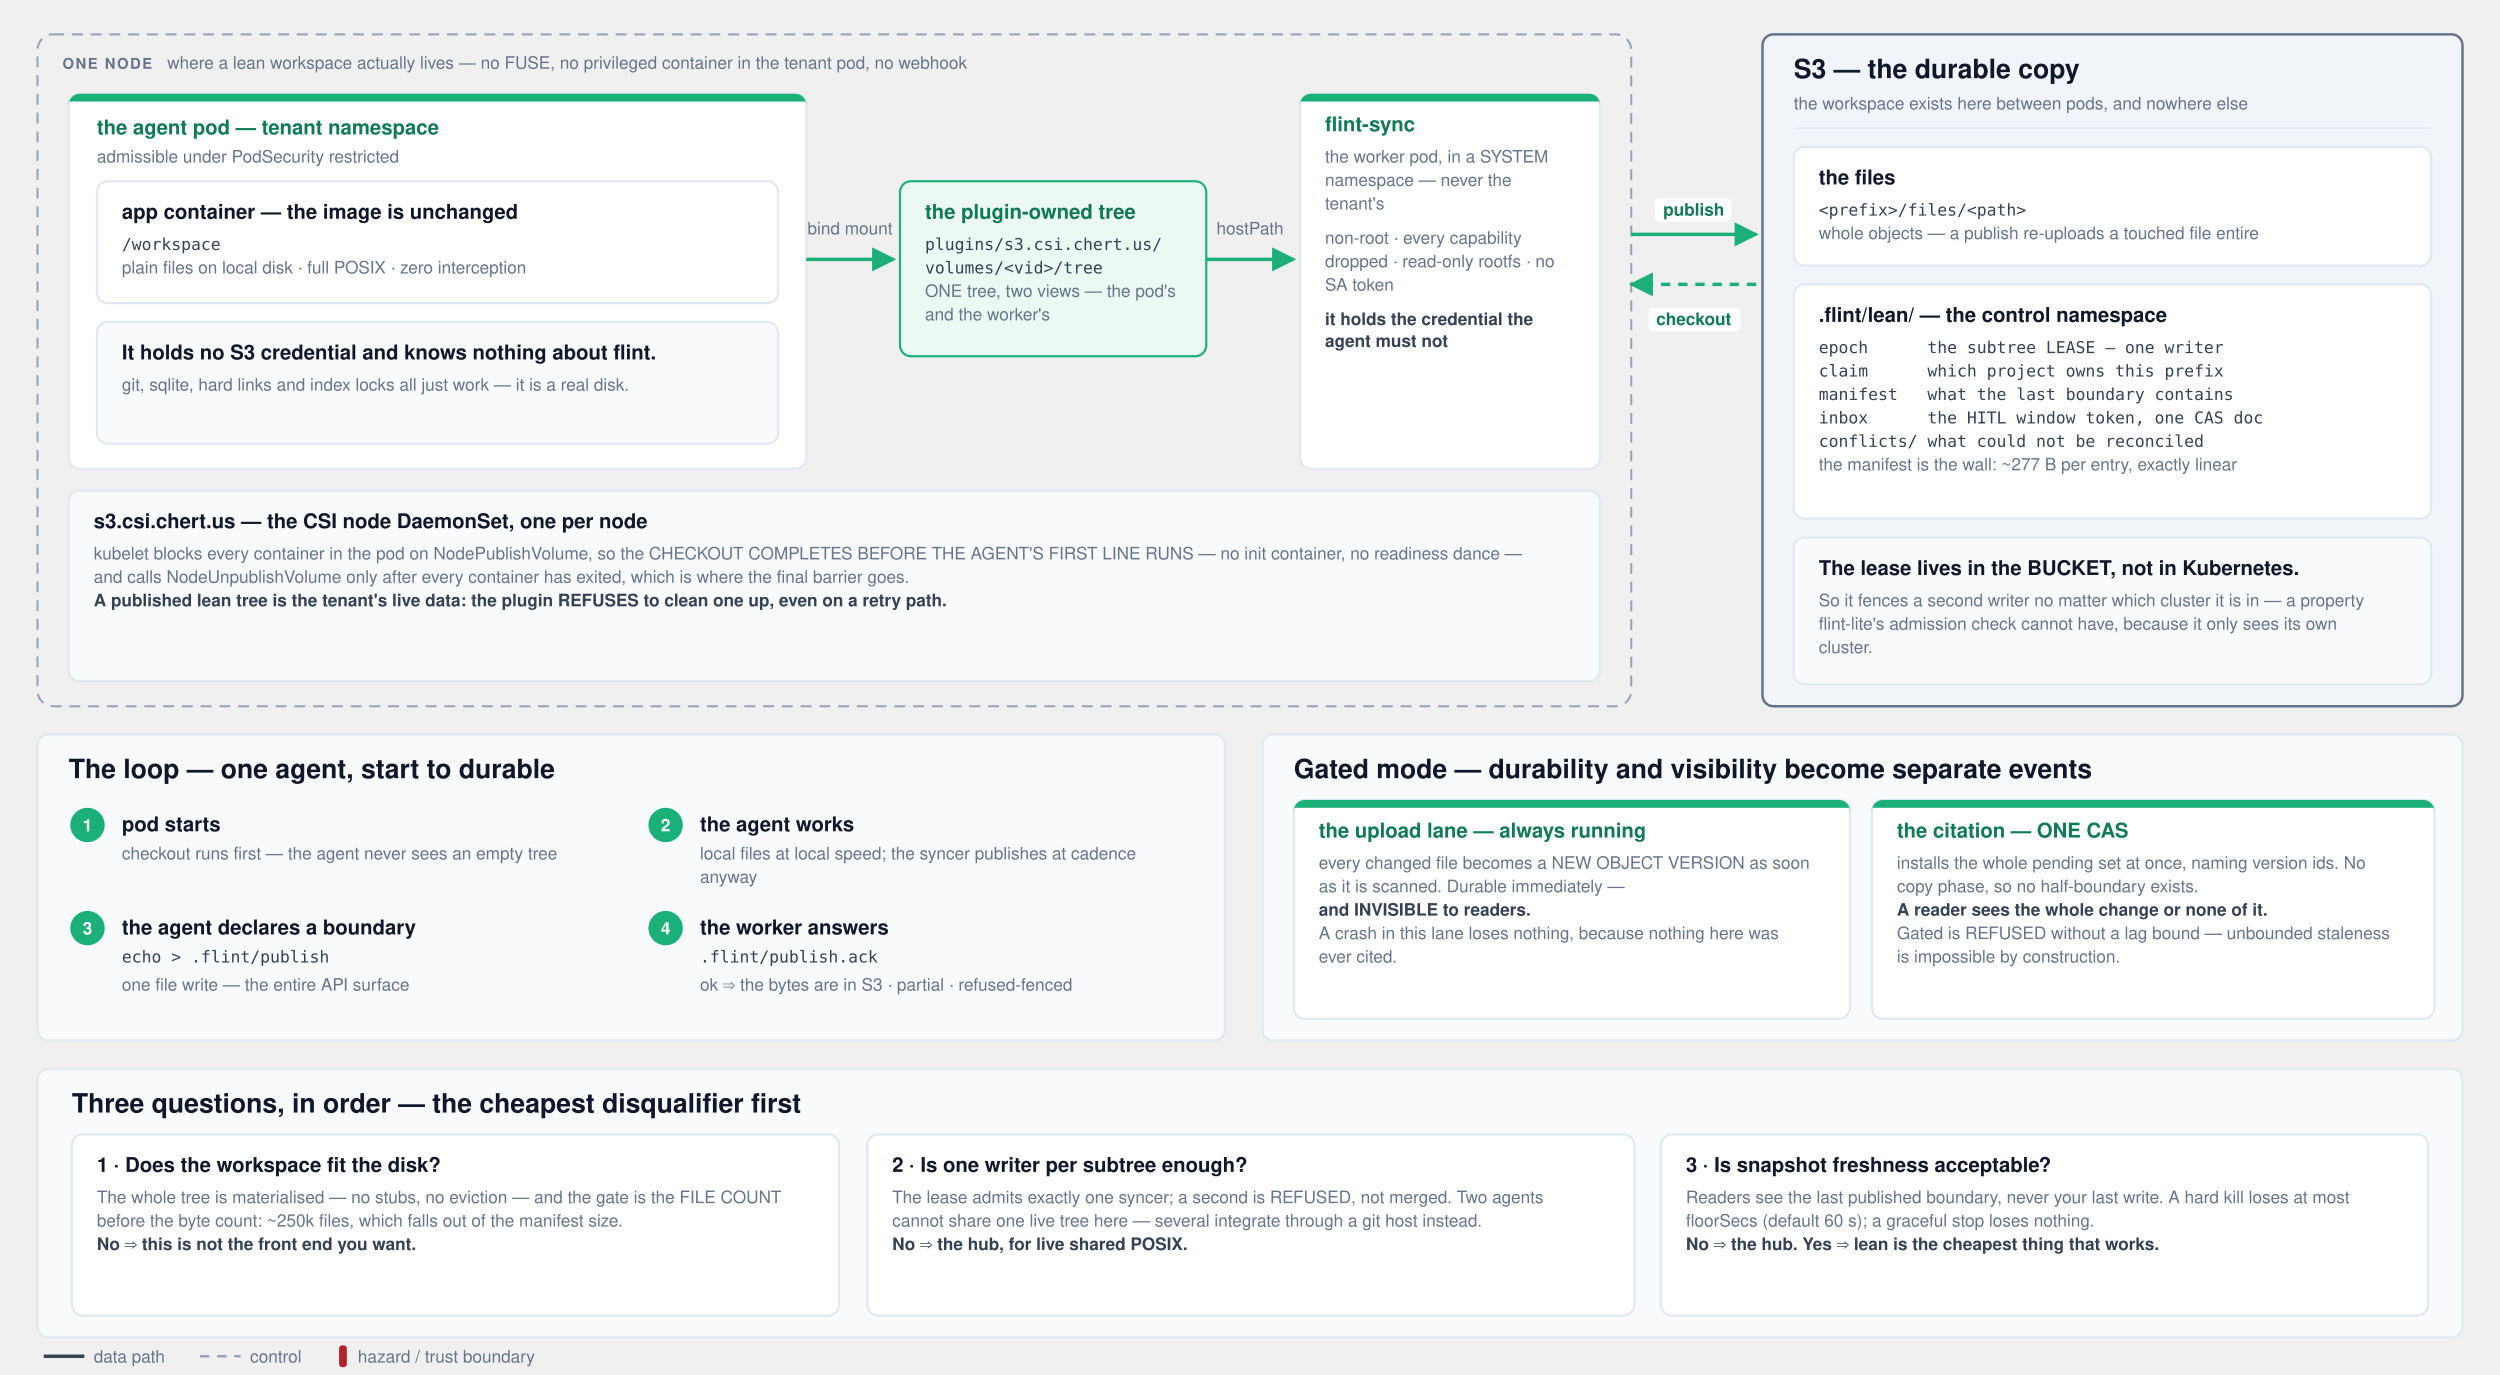
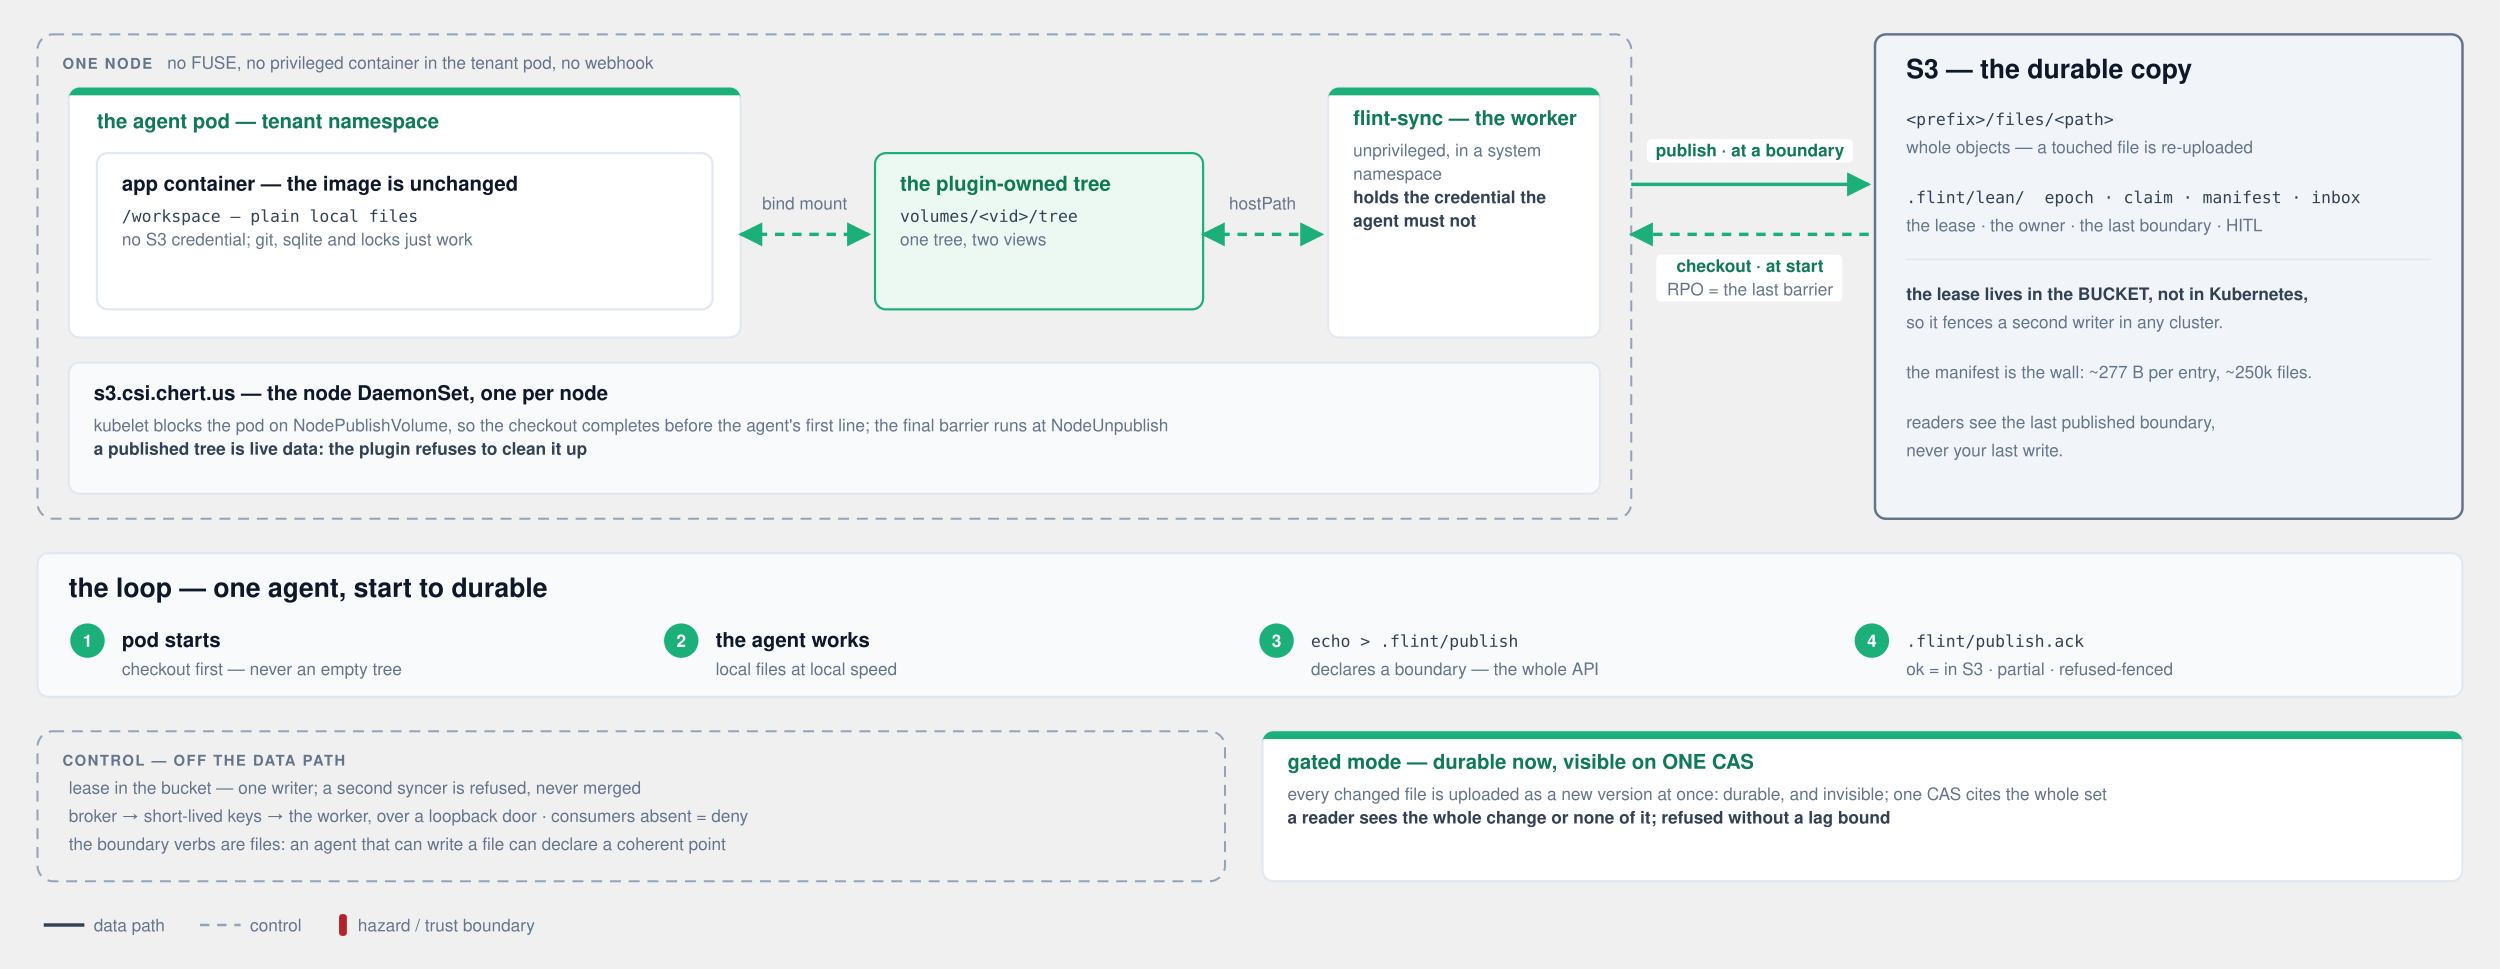
- <svg xmlns="http://www.w3.org/2000/svg" viewBox="0 0 1600 880" role="img" aria-label="flint-lean: the CSI node plugin owns a tree, checks it out from S3 before the agent container starts, hostPaths it into an unprivileged flint-sync worker and bind-mounts it into the agent pod as plain local files. The agent declares a boundary by writing a file; the worker answers with an ack once the bytes are in S3. Gated mode splits durability from visibility with one CAS.">
+ <svg xmlns="http://www.w3.org/2000/svg" viewBox="0 0 1600 620" role="img" aria-label="flint-lean, drawn as a flow: the agent pod writes plain local files in a tree the CSI node plugin owns and bind-mounts; the same tree is hostPathed into an unprivileged flint-sync worker, which checks it out from S3 at start and publishes changed files at a boundary or on cadence. The lease, the broker and the boundary verbs are control, off the data path. Gated mode makes durability and visibility separate events with one CAS.">
  <style>
  text{font-family:"Helvetica Neue",Helvetica,Arial,sans-serif;fill:#0f172a}
  .t1{font-size:17.0px;font-weight:600}
  .t2{font-size:13.0px;font-weight:600}
  .t3{font-size:12.0px}
  .t3b{font-size:12.0px;font-weight:600;fill:#334155}
  .t4{font-size:11.0px;fill:#64748b}
  .t4b{font-size:11.0px;font-weight:600;fill:#334155}
  .mono{font-family:Menlo,"SF Mono",Consolas,monospace;font-size:10.5px;fill:#334155}
  .mute{fill:#64748b}
  .cap{font-size:9.5px;font-weight:600;letter-spacing:.1em;fill:#64748b}
  .num{font-size:11.0px;font-weight:600;fill:#ffffff}
  .on{font-size:13.0px;font-weight:600;fill:#ffffff}
  .onsub{font-size:11.0px;fill:#ffffff;opacity:.85}
  .c-red{fill:#b4232a}
  .c-lite{fill:#184f95} .c-lean{fill:#0f7a55} .c-pass{fill:#7d530c} .c-forge{fill:#8c2449}
  .f-lite{fill:#184f95} .f-lean{fill:#1baf7a} .f-pass{fill:#a06b12} .f-forge{fill:#b03060}
  .f-red{fill:#b4232a} .f-ink{fill:#334155}
  .b-lite{fill:#eef3fa;stroke:#184f95;stroke-width:1.4} .b-lean{fill:#ecf8f2;stroke:#1baf7a;stroke-width:1.4} .b-pass{fill:#faf3e6;stroke:#a06b12;stroke-width:1.4} .b-forge{fill:#faedf2;stroke:#b03060;stroke-width:1.4}
  .hd-lite{fill:#184f95} .hd-lean{fill:#0f7a55} .hd-pass{fill:#7d530c} .hd-forge{fill:#8c2449}
  .hd-lbl{fill:#334155}
  .l-lite{stroke:#184f95;stroke-width:2.2;fill:none} .l-lean{stroke:#1baf7a;stroke-width:2.2;fill:none} .l-pass{stroke:#a06b12;stroke-width:2.2;fill:none} .l-forge{stroke:#b03060;stroke-width:2.2;fill:none}
  .l-ctl{stroke:#94a3b8;stroke-width:1.6;fill:none}
  .l-ink{stroke:#334155;stroke-width:2.2;fill:none}
  .l-red{stroke:#b4232a;stroke-width:2.2;fill:none}
  .bx{fill:#ffffff;stroke:#e2e8f0;stroke-width:1.4}
  .panel{fill:#f8fafc;stroke:#e2e8f0;stroke-width:1.4}
  .s3{fill:#f1f5f9;stroke:#64748b;stroke-width:1.6}
  .grp{fill:none;stroke:#94a3b8;stroke-width:1.3;stroke-dasharray:7 5}
  .hair{stroke:#e2e8f0;stroke-width:1}
  .lbl{fill:#f8fafc} .rowb{fill:#fbfcfd}
  .frame{fill:none;stroke:#e2e8f0;stroke-width:1.2}
  .halo{fill:#ffffff}
  .chip{fill:#f8fafc;stroke:#e2e8f0;stroke-width:1}
  .chip-red{fill:#b4232a}
  .chip-lite{fill:#184f95} .chip-lean{fill:#0f7a55} .chip-pass{fill:#7d530c} .chip-forge{fill:#8c2449}
  .chip .cap{fill:#334155}
  /* On a filled shape. Last on purpose: a class beats a presentation
     attribute, so this must win over .t4/.cap/.mono. */
  .on,.num,.onsub{fill:#ffffff}
  .cap.on{fill:#ffffff}
</style>
  <defs>
    <marker id="a-lite" viewBox="0 0 10 10" refX="9" refY="5" markerWidth="7" markerHeight="7" orient="auto-start-reverse">
      <path d="M0,0 L10,5 L0,10 z" fill="#184f95" />
    </marker>
    <marker id="a-lean" viewBox="0 0 10 10" refX="9" refY="5" markerWidth="7" markerHeight="7" orient="auto-start-reverse">
      <path d="M0,0 L10,5 L0,10 z" fill="#1baf7a" />
    </marker>
    <marker id="a-pass" viewBox="0 0 10 10" refX="9" refY="5" markerWidth="7" markerHeight="7" orient="auto-start-reverse">
      <path d="M0,0 L10,5 L0,10 z" fill="#a06b12" />
    </marker>
    <marker id="a-forge" viewBox="0 0 10 10" refX="9" refY="5" markerWidth="7" markerHeight="7" orient="auto-start-reverse">
      <path d="M0,0 L10,5 L0,10 z" fill="#b03060" />
    </marker>
    <marker id="a-ctl" viewBox="0 0 10 10" refX="9" refY="5" markerWidth="7" markerHeight="7" orient="auto-start-reverse">
      <path d="M0,0 L10,5 L0,10 z" fill="#94a3b8" />
    </marker>
    <marker id="a-ink" viewBox="0 0 10 10" refX="9" refY="5" markerWidth="7" markerHeight="7" orient="auto-start-reverse">
      <path d="M0,0 L10,5 L0,10 z" fill="#334155" />
    </marker>
    <marker id="a-red" viewBox="0 0 10 10" refX="9" refY="5" markerWidth="7" markerHeight="7" orient="auto-start-reverse">
      <path d="M0,0 L10,5 L0,10 z" fill="#b4232a" />
    </marker>
  </defs>
-   <rect x="24" y="22" width="1020" height="430" rx="10" class="grp" />
+   <rect x="24" y="22" width="1020" height="310" rx="10" class="grp" />
  <text class="cap" x="40" y="44">ONE NODE</text>
-   <text class="t4" x="107" y="44">where a lean workspace actually lives — no FUSE, no privileged container in the tenant pod, no webhook</text>
-   <rect x="44" y="60" width="472" height="240" rx="7" class="bx" />
-   <path class="f-lean" d="M51,60 H509 A7,7 0 0 1 516,67 V65 H44 V67 A7,7 0 0 1 51,60 Z" />
-   <text class="t2 c-lean" x="62" y="86">the agent pod — tenant namespace</text>
-   <text class="t4" x="62" y="104">admissible under PodSecurity restricted</text>
-   <rect x="62" y="116" width="436" height="78" rx="7" class="bx" />
-   <text class="t2" x="78" y="140">app container — the image is unchanged</text>
-   <text class="mono" x="78" y="160" xml:space="preserve">/workspace</text>
-   <text class="t4" x="78" y="175">plain files on local disk · full POSIX · zero interception</text>
-   <rect x="62" y="206" width="436" height="78" rx="7" class="panel" />
-   <text class="t2" x="78" y="230">It holds no S3 credential and knows nothing about flint.</text>
-   <text class="t4" x="78" y="250">git, sqlite, hard links and index locks all just work — it is a real disk.</text>
-   <line class="l-lean" x1="516" y1="166" x2="572" y2="166" marker-end="url(#a-lean)" />
-   <text class="t4" x="544" y="150" style="text-anchor:middle">bind mount</text>
-   <rect x="576" y="116" width="196" height="112" rx="7" class="b-lean" />
-   <text class="t2 c-lean" x="592" y="140">the plugin-owned tree</text>
-   <text class="mono" x="592" y="160" xml:space="preserve">plugins/s3.csi.chert.us/</text>
-   <text class="mono" x="592" y="175" xml:space="preserve">volumes/&lt;vid&gt;/tree</text>
-   <text class="t4" x="592" y="190">ONE tree, two views — the pod's</text>
-   <text class="t4" x="592" y="205">and the worker's</text>
-   <line class="l-lean" x1="772" y1="166" x2="828" y2="166" marker-end="url(#a-lean)" />
-   <text class="t4" x="800" y="150" style="text-anchor:middle">hostPath</text>
-   <rect x="832" y="60" width="192" height="240" rx="7" class="bx" />
-   <path class="f-lean" d="M839,60 H1017 A7,7 0 0 1 1024,67 V65 H832 V67 A7,7 0 0 1 839,60 Z" />
-   <text class="t2 c-lean" x="848" y="84">flint-sync</text>
-   <text class="t4" x="848" y="104">the worker pod, in a SYSTEM</text>
-   <text class="t4" x="848" y="119">namespace — never the</text>
-   <text class="t4" x="848" y="134">tenant's</text>
-   <text class="t4" x="848" y="156">non-root · every capability</text>
-   <text class="t4" x="848" y="171">dropped · read-only rootfs · no</text>
-   <text class="t4" x="848" y="186">SA token</text>
-   <text class="t4b" x="848" y="208">it holds the credential the</text>
-   <text class="t4b" x="848" y="222">agent must not</text>
-   <rect x="44" y="314" width="980" height="122" rx="7" class="panel" />
-   <text class="t2" x="60" y="338">s3.csi.chert.us — the CSI node DaemonSet, one per node</text>
-   <text class="t4" x="60" y="358">kubelet blocks every container in the pod on NodePublishVolume, so the CHECKOUT COMPLETES BEFORE THE AGENT'S FIRST LINE RUNS — no init container, no readiness dance —</text>
-   <text class="t4" x="60" y="373">and calls NodeUnpublishVolume only after every container has exited, which is where the final barrier goes.</text>
-   <text class="t4b" x="60" y="388">A published lean tree is the tenant's live data: the plugin REFUSES to clean one up, even on a retry path.</text>
-   <line class="l-lean" x1="1044" y1="150" x2="1124" y2="150" marker-end="url(#a-lean)" />
-   <line class="l-lean" x1="1124" y1="182" x2="1044" y2="182" stroke-dasharray="6 5" marker-end="url(#a-lean)" />
-   <rect x="1059" y="127" width="49" height="15" rx="3" class="halo" />
-   <text class="t4b c-lean" x="1084" y="138" style="text-anchor:middle">publish</text>
-   <rect x="1055" y="197" width="59" height="15" rx="3" class="halo" />
-   <text class="t4b c-lean" x="1084" y="208" style="text-anchor:middle">checkout</text>
-   <rect x="1128" y="22" width="448" height="430" rx="7" class="s3" />
-   <text class="t1" x="1148" y="50">S3 — the durable copy</text>
-   <text class="t4" x="1148" y="70">the workspace exists here between pods, and nowhere else</text>
-   <line class="hair" x1="1148" y1="82" x2="1556" y2="82" />
-   <rect x="1148" y="94" width="408" height="76" rx="7" class="bx" />
-   <text class="t2" x="1164" y="118">the files</text>
-   <text class="mono" x="1164" y="138" xml:space="preserve">&lt;prefix&gt;/files/&lt;path&gt;</text>
-   <text class="t4" x="1164" y="153">whole objects — a publish re-uploads a touched file entire</text>
-   <rect x="1148" y="182" width="408" height="150" rx="7" class="bx" />
-   <text class="t2" x="1164" y="206">.flint/lean/ — the control namespace</text>
-   <text class="mono" x="1164" y="226" xml:space="preserve">epoch      the subtree LEASE — one writer</text>
-   <text class="mono" x="1164" y="241" xml:space="preserve">claim      which project owns this prefix</text>
-   <text class="mono" x="1164" y="256" xml:space="preserve">manifest   what the last boundary contains</text>
-   <text class="mono" x="1164" y="271" xml:space="preserve">inbox      the HITL window token, one CAS doc</text>
-   <text class="mono" x="1164" y="286" xml:space="preserve">conflicts/ what could not be reconciled</text>
-   <text class="t4" x="1164" y="301">the manifest is the wall: ~277 B per entry, exactly linear</text>
-   <rect x="1148" y="344" width="408" height="94" rx="7" class="panel" />
-   <text class="t2" x="1164" y="368">The lease lives in the BUCKET, not in Kubernetes.</text>
-   <text class="t4" x="1164" y="388">So it fences a second writer no matter which cluster it is in — a property</text>
-   <text class="t4" x="1164" y="403">flint-lite's admission check cannot have, because it only sees its own</text>
-   <text class="t4" x="1164" y="418">cluster.</text>
-   <rect x="24" y="470" width="760" height="196" rx="7" class="panel" />
-   <text class="t1" x="44" y="498">The loop — one agent, start to durable</text>
-   <circle cx="56" cy="528" r="11" class="f-lean" />
-   <text class="num" x="56" y="532" style="text-anchor:middle">1</text>
-   <text class="t2" x="78" y="532">pod starts</text>
-   <text class="t4" x="78" y="550">checkout runs first — the agent never sees an empty tree</text>
-   <circle cx="426" cy="528" r="11" class="f-lean" />
-   <text class="num" x="426" y="532" style="text-anchor:middle">2</text>
-   <text class="t2" x="448" y="532">the agent works</text>
-   <text class="t4" x="448" y="550">local files at local speed; the syncer publishes at cadence</text>
-   <text class="t4" x="448" y="565">anyway</text>
-   <circle cx="56" cy="594" r="11" class="f-lean" />
-   <text class="num" x="56" y="598" style="text-anchor:middle">3</text>
-   <text class="t2" x="78" y="598">the agent declares a boundary</text>
-   <text class="mono" x="78" y="616" xml:space="preserve">echo &gt; .flint/publish</text>
-   <text class="t4" x="78" y="634">one file write — the entire API surface</text>
-   <circle cx="426" cy="594" r="11" class="f-lean" />
-   <text class="num" x="426" y="598" style="text-anchor:middle">4</text>
-   <text class="t2" x="448" y="598">the worker answers</text>
-   <text class="mono" x="448" y="616" xml:space="preserve">.flint/publish.ack</text>
-   <text class="t4" x="448" y="634">ok ⇒ the bytes are in S3 · partial · refused-fenced</text>
-   <rect x="808" y="470" width="768" height="196" rx="7" class="panel" />
-   <text class="t1" x="828" y="498">Gated mode — durability and visibility become separate events</text>
-   <rect x="828" y="512" width="356" height="140" rx="7" class="bx" />
-   <path class="f-lean" d="M835,512 H1177 A7,7 0 0 1 1184,519 V517 H828 V519 A7,7 0 0 1 835,512 Z" />
-   <text class="t2 c-lean" x="844" y="536">the upload lane — always running</text>
-   <text class="t4" x="844" y="556">every changed file becomes a NEW OBJECT VERSION as soon</text>
-   <text class="t4" x="844" y="571">as it is scanned. Durable immediately —</text>
-   <text class="t4b" x="844" y="586">and INVISIBLE to readers.</text>
-   <text class="t4" x="844" y="601">A crash in this lane loses nothing, because nothing here was</text>
-   <text class="t4" x="844" y="616">ever cited.</text>
-   <rect x="1198" y="512" width="360" height="140" rx="7" class="bx" />
-   <path class="f-lean" d="M1205,512 H1551 A7,7 0 0 1 1558,519 V517 H1198 V519 A7,7 0 0 1 1205,512 Z" />
-   <text class="t2 c-lean" x="1214" y="536">the citation — ONE CAS</text>
-   <text class="t4" x="1214" y="556">installs the whole pending set at once, naming version ids. No</text>
-   <text class="t4" x="1214" y="571">copy phase, so no half-boundary exists.</text>
-   <text class="t4b" x="1214" y="586">A reader sees the whole change or none of it.</text>
-   <text class="t4" x="1214" y="601">Gated is REFUSED without a lag bound — unbounded staleness</text>
-   <text class="t4" x="1214" y="616">is impossible by construction.</text>
-   <rect x="24" y="684" width="1552" height="172" rx="7" class="panel" />
-   <text class="t1" x="46" y="712">Three questions, in order — the cheapest disqualifier first</text>
-   <rect x="46" y="726" width="491" height="116" rx="7" class="bx" />
-   <text class="t2" x="62" y="750">1 · Does the workspace fit the disk?</text>
-   <text class="t4" x="62" y="770">The whole tree is materialised — no stubs, no eviction — and the gate is the FILE COUNT</text>
-   <text class="t4" x="62" y="785">before the byte count: ~250k files, which falls out of the manifest size.</text>
-   <text class="t4b" x="62" y="800">No ⇒ this is not the front end you want.</text>
-   <rect x="555" y="726" width="491" height="116" rx="7" class="bx" />
-   <text class="t2" x="571" y="750">2 · Is one writer per subtree enough?</text>
-   <text class="t4" x="571" y="770">The lease admits exactly one syncer; a second is REFUSED, not merged. Two agents</text>
-   <text class="t4" x="571" y="785">cannot share one live tree here — several integrate through a git host instead.</text>
-   <text class="t4b" x="571" y="800">No ⇒ the hub, for live shared POSIX.</text>
-   <rect x="1063" y="726" width="491" height="116" rx="7" class="bx" />
-   <text class="t2" x="1079" y="750">3 · Is snapshot freshness acceptable?</text>
-   <text class="t4" x="1079" y="770">Readers see the last published boundary, never your last write. A hard kill loses at most</text>
-   <text class="t4" x="1079" y="785">floorSecs (default 60 s); a graceful stop loses nothing.</text>
-   <text class="t4b" x="1079" y="800">No ⇒ the hub. Yes ⇒ lean is the cheapest thing that works.</text>
-   <line class="l-ink" x1="28" y1="868" x2="54" y2="868" />
-   <text class="t4" x="60" y="872">data path</text>
-   <line class="l-ctl" x1="127.98" y1="868" x2="153.98" y2="868" stroke-dasharray="6 5" />
-   <text class="t4" x="160" y="872">control</text>
-   <rect x="217" y="861" width="5" height="14" rx="2" class="f-red" />
-   <text class="t4" x="229" y="872">hazard / trust boundary</text>
+   <text class="t4" x="107" y="44">no FUSE, no privileged container in the tenant pod, no webhook</text>
+   <rect x="44" y="56" width="430" height="160" rx="7" class="bx" />
+   <path class="f-lean" d="M51,56 H467 A7,7 0 0 1 474,63 V61 H44 V63 A7,7 0 0 1 51,56 Z" />
+   <text class="t2 c-lean" x="62" y="82">the agent pod — tenant namespace</text>
+   <rect x="62" y="98" width="394" height="100" rx="7" class="bx" />
+   <text class="t2" x="78" y="122">app container — the image is unchanged</text>
+   <text class="mono" x="78" y="142" xml:space="preserve">/workspace — plain local files</text>
+   <text class="t4" x="78" y="157">no S3 credential; git, sqlite and locks just work</text>
+   <line class="l-lean" x1="474" y1="150" x2="556" y2="150" stroke-dasharray="6 5" marker-start="url(#a-lean)" marker-end="url(#a-lean)" />
+   <text class="t4" x="515" y="134" style="text-anchor:middle">bind mount</text>
+   <rect x="560" y="98" width="210" height="100" rx="7" class="b-lean" />
+   <text class="t2 c-lean" x="576" y="122">the plugin-owned tree</text>
+   <text class="mono" x="576" y="142" xml:space="preserve">volumes/&lt;vid&gt;/tree</text>
+   <text class="t4" x="576" y="157">one tree, two views</text>
+   <line class="l-lean" x1="770" y1="150" x2="846" y2="150" stroke-dasharray="6 5" marker-start="url(#a-lean)" marker-end="url(#a-lean)" />
+   <text class="t4" x="808" y="134" style="text-anchor:middle">hostPath</text>
+   <rect x="850" y="56" width="174" height="160" rx="7" class="bx" />
+   <path class="f-lean" d="M857,56 H1017 A7,7 0 0 1 1024,63 V61 H850 V63 A7,7 0 0 1 857,56 Z" />
+   <text class="t2 c-lean" x="866" y="80">flint-sync — the worker</text>
+   <text class="t4" x="866" y="100">unprivileged, in a system</text>
+   <text class="t4" x="866" y="115">namespace</text>
+   <text class="t4b" x="866" y="130">holds the credential the</text>
+   <text class="t4b" x="866" y="145">agent must not</text>
+   <rect x="44" y="232" width="980" height="84" rx="7" class="panel" />
+   <text class="t2" x="60" y="256">s3.csi.chert.us — the node DaemonSet, one per node</text>
+   <text class="t4" x="60" y="276">kubelet blocks the pod on NodePublishVolume, so the checkout completes before the agent's first line; the final barrier runs at NodeUnpublish</text>
+   <text class="t4b" x="60" y="291">a published tree is live data: the plugin refuses to clean it up</text>
+   <rect x="1200" y="22" width="376" height="310" rx="7" class="s3" />
+   <line class="l-lean" x1="1044" y1="118" x2="1196" y2="118" marker-end="url(#a-lean)" />
+   <line class="l-lean" x1="1196" y1="150" x2="1044" y2="150" stroke-dasharray="6 5" marker-end="url(#a-lean)" />
+   <rect x="1054" y="89" width="132" height="15" rx="3" class="halo" />
+   <text class="t4b c-lean" x="1120" y="100" style="text-anchor:middle">publish · at a boundary</text>
+   <rect x="1060" y="163" width="119" height="30" rx="3" class="halo" />
+   <text class="t4b c-lean" x="1120" y="174" style="text-anchor:middle">checkout · at start</text>
+   <text class="t4" x="1120" y="189" style="text-anchor:middle">RPO = the last barrier</text>
+   <text class="t1" x="1220" y="50">S3 — the durable copy</text>
+   <text class="mono" x="1220" y="80" xml:space="preserve">&lt;prefix&gt;/files/&lt;path&gt;</text>
+   <text class="t4" x="1220" y="98">whole objects — a touched file is re-uploaded</text>
+   <text class="mono" x="1220" y="130" xml:space="preserve">.flint/lean/  epoch · claim · manifest · inbox</text>
+   <text class="t4" x="1220" y="148">the lease · the owner · the last boundary · HITL</text>
+   <line class="hair" x1="1220" y1="166" x2="1556" y2="166" />
+   <text class="t4b" x="1220" y="192">the lease lives in the BUCKET, not in Kubernetes,</text>
+   <text class="t4" x="1220" y="210">so it fences a second writer in any cluster.</text>
+   <text class="t4" x="1220" y="242">the manifest is the wall: ~277 B per entry, ~250k files.</text>
+   <text class="t4" x="1220" y="274">readers see the last published boundary,</text>
+   <text class="t4" x="1220" y="292">never your last write.</text>
+   <rect x="24" y="354" width="1552" height="92" rx="7" class="panel" />
+   <text class="t1" x="44" y="382">the loop — one agent, start to durable</text>
+   <circle cx="56" cy="410" r="11" class="f-lean" />
+   <text class="num" x="56" y="414" style="text-anchor:middle">1</text>
+   <text class="t2" x="78" y="414">pod starts</text>
+   <text class="t4" x="78" y="432">checkout first — never an empty tree</text>
+   <circle cx="436" cy="410" r="11" class="f-lean" />
+   <text class="num" x="436" y="414" style="text-anchor:middle">2</text>
+   <text class="t2" x="458" y="414">the agent works</text>
+   <text class="t4" x="458" y="432">local files at local speed</text>
+   <circle cx="817" cy="410" r="11" class="f-lean" />
+   <text class="num" x="817" y="414" style="text-anchor:middle">3</text>
+   <text class="mono" x="839" y="414" xml:space="preserve">echo &gt; .flint/publish</text>
+   <text class="t4" x="839" y="432">declares a boundary — the whole API</text>
+   <circle cx="1198" cy="410" r="11" class="f-lean" />
+   <text class="num" x="1198" y="414" style="text-anchor:middle">4</text>
+   <text class="mono" x="1220" y="414" xml:space="preserve">.flint/publish.ack</text>
+   <text class="t4" x="1220" y="432">ok = in S3 · partial · refused-fenced</text>
+   <rect x="24" y="468" width="760" height="96" rx="10" class="grp" />
+   <text class="cap" x="40" y="490">CONTROL — OFF THE DATA PATH</text>
+   <text class="t4" x="44" y="508">lease in the bucket — one writer; a second syncer is refused, never merged</text>
+   <text class="t4" x="44" y="526">broker → short-lived keys → the worker, over a loopback door · consumers absent = deny</text>
+   <text class="t4" x="44" y="544">the boundary verbs are files: an agent that can write a file can declare a coherent point</text>
+   <rect x="808" y="468" width="768" height="96" rx="7" class="bx" />
+   <path class="f-lean" d="M815,468 H1569 A7,7 0 0 1 1576,475 V473 H808 V475 A7,7 0 0 1 815,468 Z" />
+   <text class="t2 c-lean" x="824" y="492">gated mode — durable now, visible on ONE CAS</text>
+   <text class="t4" x="824" y="512">every changed file is uploaded as a new version at once: durable, and invisible; one CAS cites the whole set</text>
+   <text class="t4b" x="824" y="527">a reader sees the whole change or none of it; refused without a lag bound</text>
+   <line class="l-ink" x1="28" y1="592" x2="54" y2="592" />
+   <text class="t4" x="60" y="596">data path</text>
+   <line class="l-ctl" x1="127.98" y1="592" x2="153.98" y2="592" stroke-dasharray="6 5" />
+   <text class="t4" x="160" y="596">control</text>
+   <rect x="217" y="585" width="5" height="14" rx="2" class="f-red" />
+   <text class="t4" x="229" y="596">hazard / trust boundary</text>
</svg>
